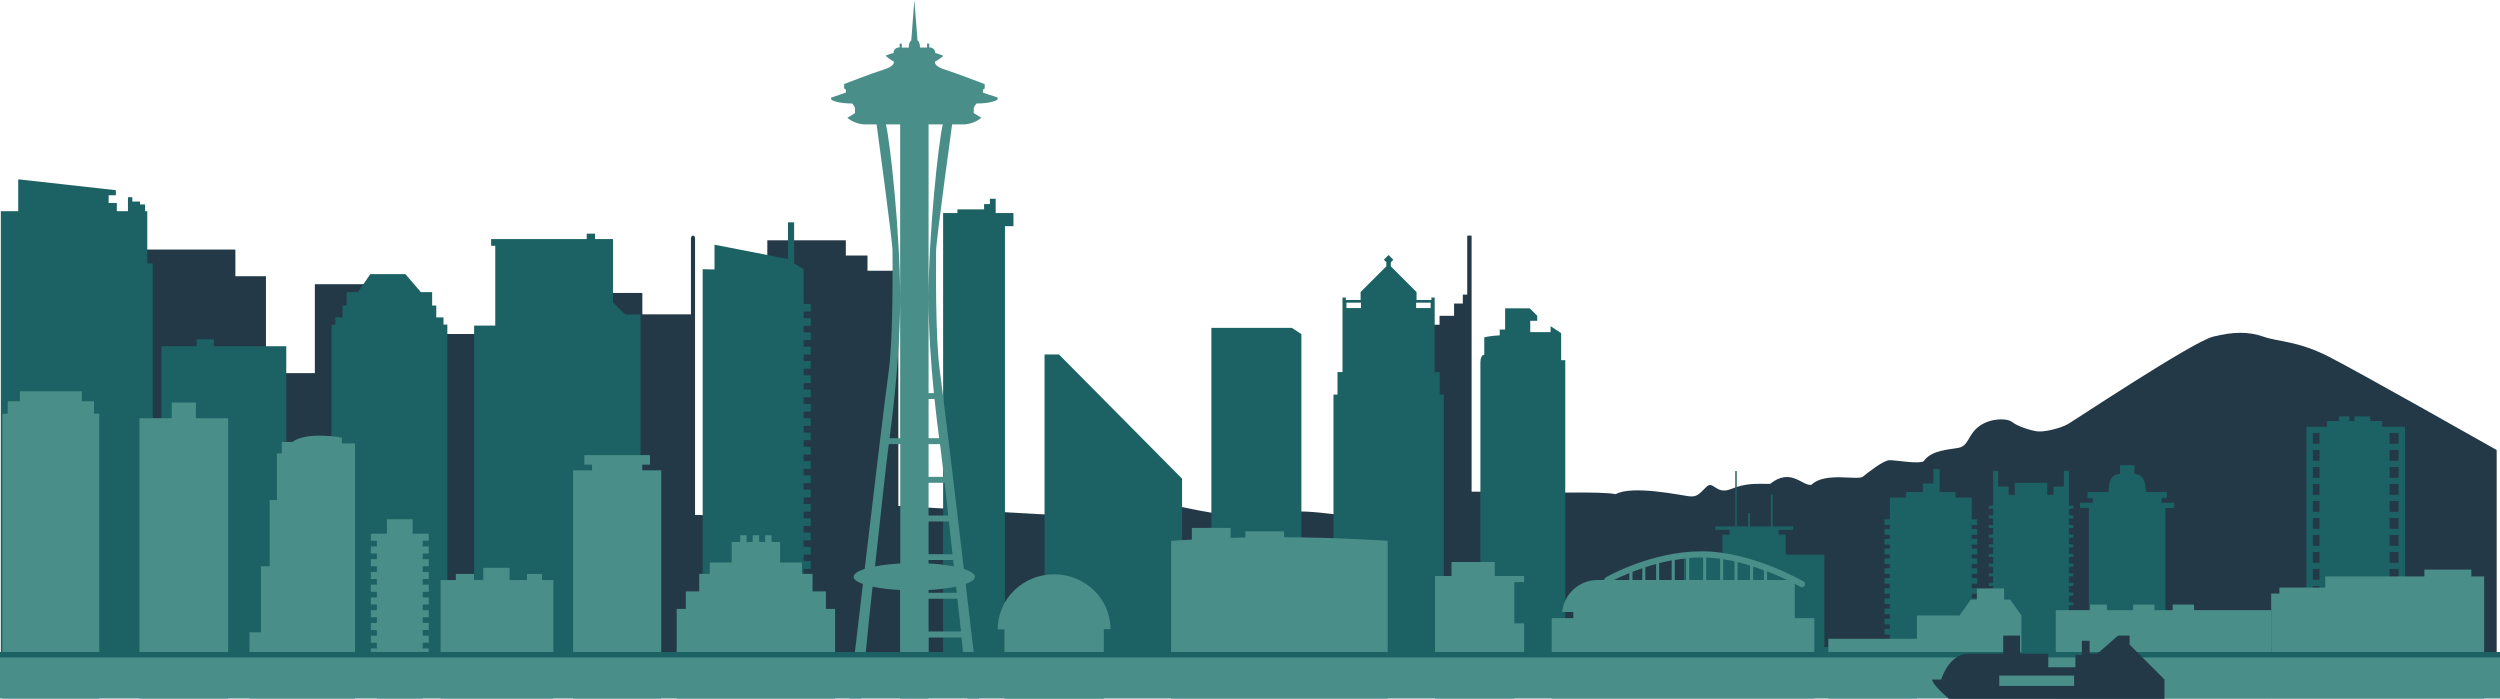
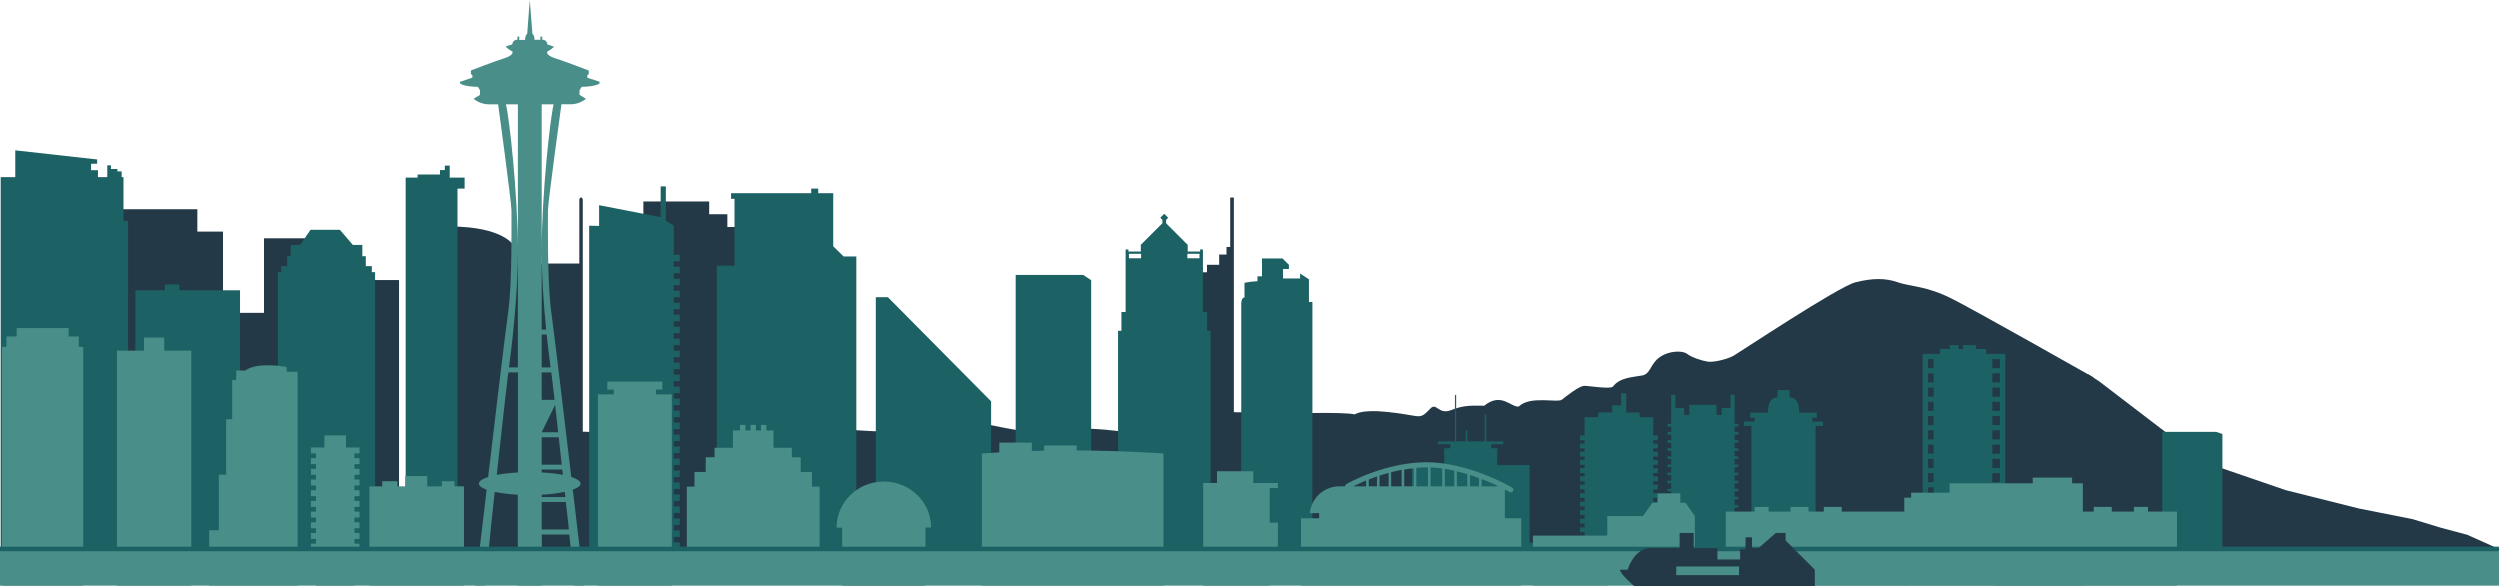
- <svg xmlns="http://www.w3.org/2000/svg" viewBox="0 0 1000 279.54">
+ <svg xmlns="http://www.w3.org/2000/svg" viewBox="0 0 1192.67 279.54">
  <defs>
    <style>.cls-1{fill:#243947;}.cls-2{fill:#1c6163;}.cls-3{fill:#4a8e89;}</style>
  </defs>
  <g id="Layer_2" data-name="Layer 2">
    <g id="Layer_1-2" data-name="Layer 1">
+       <polyline class="cls-1" points="995.94 178.41 1001.28 181.8 1052.13 220.68 1090.46 233.84 1125.42 242.6 1150.94 247.65 1164 251.63 1176.98 255.1 1192.67 262.14 997.5 261.94" />
      <path class="cls-1" d="M998.67,278.86V180s-54.92-31.11-67.28-37.4-20.19-5.87-26-7.93-12-2.06-20.19,0S830,168,827.13,169.65s-9.48,3.3-12.36,2.88-7.83-2.06-9.89-3.71-8.65-1.65-13.19,1.65-4.12,7.83-8.24,8.65-10.71.82-14,5.36c-1.65,1.24-11.13-.41-13.6-.41s-8.65,4.95-10.71,6.59-15.25-2.06-20.61,3.3c-3.71.41-8.24-7-16.48-.41-5.77,0-9.48-.41-15.66,2.06s-7-3.71-9.89-.82-3.71,4.12-7,3.71-22.67-4.53-29.26-.82c-4.95-1.24-31.73-.41-31.73-.41S563,194.79,558,199.73s-12.36,5-16.48,6.23-21.12-3.66-33.23,0-47-6.23-51-6.23-24.57,5-27,6.23-86.54-5.41-100.55-4.58-19,8.24-29.26,10.71-8.65-6.49-22.67-6.13-44.1,40.75-61.4,39.51-28.44-12.36-40.8-7.42-50.69,30.49-69.23,31.32a71.54,71.54,0,0,0-32.14,9.48Z" />
      <polygon class="cls-1" points="347 102.21 338.33 102.21 338.33 96.12 306.93 96.12 306.93 102.21 298.26 102.21 298.26 108.3 285.93 108.3 285.93 278.86 359.34 278.86 359.34 108.3 347 108.3 347 102.21" />
      <rect class="cls-1" x="164.18" y="133.6" width="26.19" height="145.26" />
      <polygon class="cls-1" points="125.94 149.25 112.84 149.25 112.84 278.86 125.94 278.86 139.03 278.86 152.12 278.86 152.12 113.68 125.94 113.68 125.94 149.25" />
      <path class="cls-1" d="M245.13,117.18h11.81v8.55h19.44V95.36c0-.62.37-1.13.82-1.13s.82.5.82,1.13v30.37h0V278.86H214.66V108.06C240.26,108.06,245.13,117.18,245.13,117.18Z" />
      <polygon class="cls-1" points="586.89 94.23 586.89 117.84 585.13 117.84 585.13 121.42 581.63 121.42 581.63 126.33 575.82 126.33 575.82 129.9 566.57 129.9 563 133.6 563 278.86 588.64 278.86 588.64 133.6 588.64 126.33 588.64 121.42 588.64 117.84 588.64 94.23 586.89 94.23" />
      <polygon class="cls-1" points="94.15 110.49 94.15 99.82 54.45 99.82 54.45 110.49 54.45 278.86 106.38 278.86 106.38 110.49 94.15 110.49" />
      <polygon class="cls-2" points="729.75 258.84 729.75 221.87 714.31 221.87 714.31 213.85 711.42 213.85 711.42 211.94 717.19 211.94 717.19 210.56 709.08 210.56 709.08 197.82 708.32 197.82 708.32 210.56 700.01 210.56 700.01 205.23 699.25 205.23 699.25 210.56 694.69 210.56 694.69 188.42 694.11 188.42 694.11 210.56 686.1 210.56 686.1 211.94 691.87 211.94 691.87 213.85 688.98 213.85 688.98 221.87 673.54 221.87 673.54 278.29 726.46 278.29 729.75 278.29 739.67 278.29 739.67 258.84 729.75 258.84" />
      <polygon class="cls-2" points="58.91 105.37 58.91 84.49 58.04 84.49 58.04 81.78 56.01 81.78 56.01 80.62 52.92 80.62 52.92 78.88 51.18 78.88 51.18 84.49 46.73 84.49 46.73 81.2 43.45 81.2 43.45 78.11 46.34 78.11 46.34 76.08 7.29 71.73 7.29 84.49 0.33 84.49 0.33 278.29 61.09 278.29 61.09 105.37 58.91 105.37" />
      <polygon class="cls-2" points="85.56 138.49 85.56 135.71 78.65 135.71 78.65 138.49 64.59 138.49 64.59 278.29 114.51 278.29 114.51 138.49 85.56 138.49" />
      <polygon class="cls-2" points="177.39 129.84 177.39 126.95 174.51 126.95 174.51 122.21 172.86 122.21 172.86 116.85 168.33 116.85 162.15 109.64 148.13 109.64 143.19 116.85 138.66 116.85 138.66 122.21 137.01 122.21 137.01 126.95 134.12 126.95 134.12 129.84 132.58 129.84 132.58 278.29 178.94 278.29 178.94 129.84 177.39 129.84" />
-       <polygon class="cls-2" points="250.13 125.82 245.19 120.97 245.19 95.63 238.03 95.63 238.03 93.47 234.68 93.47 234.68 95.63 196.45 95.63 196.45 98.31 198.1 98.31 198.1 130.25 189.65 130.25 189.65 278.29 256.21 278.29 256.21 125.82 250.13 125.82" />
+       <polygon class="cls-2" points="402.45 122.34 397.51 117.5 397.51 92.16 390.35 92.16 390.35 89.99 387 89.99 387 92.16 348.77 92.16 348.77 94.83 350.42 94.83 350.42 126.77 341.98 126.77 341.98 274.82 408.53 274.82 408.53 122.34 402.45 122.34" />
      <polygon class="cls-2" points="417.82 146.7 417.82 141.79 423.59 141.79 472.83 191.47 472.83 278.29 417.82 278.29 417.82 146.7" />
      <polygon class="cls-2" points="484.55 131.16 516.76 131.16 520.56 133.66 520.56 278.29 484.55 278.29 484.55 131.16" />
      <path class="cls-2" d="M575.88,157.85v-9h-2V119h-1.34V120h-5.92v-3.17l-10.3-10.3v-1.64l1-1L555.41,102l-1.87,1.87,1,1v1.64l-10.3,10.3V120h-5.92V119H537v29.83h-2v9h-1.61V278.29h44.14V157.85Zm-31.5-34.63h-5.8v-2.14h5.8Zm27.87,0h-5.8v-2.14h5.8Z" />
      <path class="cls-2" d="M592.16,149.31V145c0-1.55.46-3.09,1.55-3.09v-7a38.57,38.57,0,0,1,6.18-.77v-2.32h2.16v-8.5h9.84l3,3v2H612.1v4.53h8.14v-2.37l4.22,2.78v10.82h1.65V278.29H592.16Z" />
-       <path class="cls-2" d="M961.05,170.73h-8.19v-2.32h-4.79v-1.85h-6.26v1.85h-2.09v-1.85h-4.17v1.85h-4.79v2.32h-8.19V278.29h2.58V275.2h2.65v3.09h28V275.2h3.61v3.09H962V170.73Zm-5.23,88.4V254.8h3.61v4.33Zm3.61,2.47v4.33h-3.61V261.6Zm-3.61-9.27V248h3.61v4.33Zm0-6.8V241.2h3.61v4.33Zm0-6.8V234.4h3.61v4.33Zm0-6.8V227.6h3.61v4.33Zm0-6.8V220.8h3.61v4.33Zm0-6.8V214h3.61v4.33Zm0-6.8V207.2h3.61v4.33Zm0-6.8V200.4h3.61v4.33Zm0-6.8V193.6h3.61v4.33Zm0-6.8V186.8h3.61v4.33Zm0-6.8V180h3.61v4.33Zm0-6.8v-4.33h3.61v4.33Zm-30.68-4.33h2.65v4.33h-2.65Zm0,6.8h2.65v4.33h-2.65Zm0,6.8h2.65v4.33h-2.65Zm0,6.8h2.65v4.33h-2.65Zm0,6.8h2.65v4.33h-2.65Zm0,6.8h2.65v4.33h-2.65Zm0,6.8h2.65v4.33h-2.65Zm0,6.8h2.65v4.33h-2.65Zm0,6.8h2.65v4.33h-2.65Zm0,6.8h2.65v4.33h-2.65Zm0,6.8h2.65v4.33h-2.65Zm0,6.8h2.65v4.33h-2.65Zm0,6.8h2.65v4.33h-2.65Zm0,6.8h2.65v4.33h-2.65Zm0,11.13V268.4h2.65v4.33Zm30.68,0V268.4h3.61v4.33Z" />
+       <path class="cls-2" d="M955.72,168.83h-8.19v-2.32h-4.79v-1.85h-6.26v1.85h-2.09v-1.85h-4.17v1.85h-4.79v2.32h-8.19V276.39h2.58V273.3h2.65v3.09h28V273.3h3.61v3.09h2.58V168.83Zm-5.23,88.4V252.9h3.61v4.33Zm3.61,2.47V264h-3.61V259.7Zm-3.61-9.27V246.1h3.61v4.33Zm0-6.8V239.3h3.61v4.33Zm0-6.8V232.5h3.61v4.33Zm0-6.8V225.7h3.61V230Zm0-6.8V218.9h3.61v4.33Zm0-6.8V212.1h3.61v4.33Zm0-6.8V205.3h3.61v4.33Zm0-6.8V198.5h3.61v4.33Zm0-6.8V191.7h3.61V196Zm0-6.8V184.9h3.61v4.33Zm0-6.8V178.1h3.61v4.33Zm0-6.8V171.3h3.61v4.33Zm-30.68-4.33h2.65v4.33h-2.65Zm0,6.8h2.65v4.33h-2.65Zm0,6.8h2.65v4.33h-2.65Zm0,6.8h2.65V196h-2.65Zm0,6.8h2.65v4.33h-2.65Zm0,6.8h2.65v4.33h-2.65Zm0,6.8h2.65v4.33h-2.65Zm0,6.8h2.65v4.33h-2.65Zm0,6.8h2.65V230h-2.65Zm0,6.8h2.65v4.33h-2.65Zm0,6.8h2.65v4.33h-2.65Zm0,6.8h2.65v4.33h-2.65Zm0,6.8h2.65v4.33h-2.65Zm0,6.8h2.65V264h-2.65Zm0,11.13V266.5h2.65v4.33Zm30.68,0V266.5h3.61v4.33Z" />
      <path class="cls-2" d="M864.63,201.13v-1.85h2.11V196.8H858.3s.62-7.21-4.53-7.21v-3.5H848v3.5c-5.15,0-4.53,7.21-4.53,7.21H835v2.47h2.11v1.85H832v2.06h3.55v75.11h30.6V203.19h3.55v-2.06Z" />
      <polygon class="cls-2" points="829.33 203.5 829.33 202.26 827.55 202.26 827.55 197.93 827.55 188.35 825.55 188.35 825.55 194.63 821.37 194.63 821.37 197.93 818.9 197.93 818.9 193.14 805.92 193.14 805.92 197.93 803.45 197.93 803.45 194.63 799.27 194.63 799.27 188.35 797.26 188.35 797.26 197.93 797.26 202.26 795.49 202.26 795.49 203.5 797.26 203.5 797.26 206.12 795.49 206.12 795.49 207.36 797.26 207.36 797.26 209.99 795.49 209.99 795.49 211.22 797.26 211.22 797.26 213.85 795.49 213.85 795.49 215.09 797.26 215.09 797.26 217.71 795.49 217.71 795.49 218.95 797.26 218.95 797.26 221.58 795.49 221.58 795.49 222.81 797.26 222.81 797.26 225.44 795.49 225.44 795.49 226.68 797.26 226.68 797.26 229.3 795.49 229.3 795.49 230.54 797.26 230.54 797.26 233.17 795.49 233.17 795.49 234.4 797.26 234.4 797.26 237.03 795.49 237.03 795.49 238.27 797.26 238.27 797.26 240.89 795.49 240.89 795.49 242.13 797.26 242.13 797.26 244.76 795.49 244.76 795.49 245.99 797.26 245.99 797.26 248.62 795.49 248.62 795.49 249.86 797.26 249.86 797.26 252.48 795.49 252.48 795.49 253.72 797.26 253.72 797.26 256.35 795.49 256.35 795.49 257.58 797.26 257.58 797.26 260.21 795.49 260.21 795.49 261.45 797.26 261.45 797.26 264.07 795.49 264.07 795.49 265.31 797.26 265.31 797.26 267.94 795.49 267.94 795.49 269.18 797.26 269.18 797.26 271.8 795.49 271.8 795.49 273.04 797.26 273.04 797.26 275.67 795.49 275.67 795.49 276.9 797.26 276.9 797.26 278.29 827.55 278.29 827.55 276.9 829.33 276.9 829.33 275.67 827.55 275.67 827.55 273.04 829.33 273.04 829.33 271.8 827.55 271.8 827.55 269.18 829.33 269.18 829.33 267.94 827.55 267.94 827.55 265.31 829.33 265.31 829.33 264.07 827.55 264.07 827.55 261.45 829.33 261.45 829.33 260.21 827.55 260.21 827.55 257.58 829.33 257.58 829.33 256.35 827.55 256.35 827.55 253.72 829.33 253.72 829.33 252.48 827.55 252.48 827.55 249.86 829.33 249.86 829.33 248.62 827.55 248.62 827.55 245.99 829.33 245.99 829.33 244.76 827.55 244.76 827.55 242.13 829.33 242.13 829.33 240.89 827.55 240.89 827.55 238.27 829.33 238.27 829.33 237.03 827.55 237.03 827.55 234.4 829.33 234.4 829.33 233.17 827.55 233.17 827.55 230.54 829.33 230.54 829.33 229.3 827.55 229.3 827.55 226.68 829.33 226.68 829.33 225.44 827.55 225.44 827.55 222.81 829.33 222.81 829.33 221.58 827.55 221.58 827.55 218.95 829.33 218.95 829.33 217.71 827.55 217.71 827.55 215.09 829.33 215.09 829.33 213.85 827.55 213.85 827.55 211.22 829.33 211.22 829.33 209.99 827.55 209.99 827.55 207.36 829.33 207.36 829.33 206.12 827.55 206.12 827.55 203.5 829.33 203.5" />
      <polygon class="cls-2" points="790.88 209.99 790.88 207.72 788.71 207.72 788.71 199.06 782.22 199.06 782.22 196.8 775.84 196.8 775.84 193.4 775.84 187.63 773.36 187.63 773.36 193.4 769.14 193.4 769.14 196.8 762.44 196.8 762.44 199.06 755.95 199.06 755.95 207.72 753.79 207.72 753.79 209.99 755.95 209.99 755.95 211.63 753.79 211.63 753.79 213.9 755.95 213.9 755.95 215.55 753.79 215.55 753.79 217.82 755.95 217.82 755.95 219.46 753.79 219.46 753.79 221.73 755.95 221.73 755.95 223.38 753.79 223.38 753.79 225.65 755.95 225.65 755.95 227.29 753.79 227.29 753.79 229.56 755.95 229.56 755.95 231.21 753.79 231.21 753.79 233.48 755.95 233.48 755.95 235.28 753.79 235.28 753.79 237.54 755.95 237.54 755.95 239.35 753.79 239.35 753.79 241.62 755.95 241.62 755.95 243.42 753.79 243.42 753.79 245.68 755.95 245.68 755.95 247.49 753.79 247.49 753.79 249.75 755.95 249.75 755.95 251.56 753.79 251.56 753.79 253.82 755.95 253.82 755.95 255.63 753.79 255.63 753.79 257.89 755.95 257.89 755.95 259.7 753.79 259.7 753.79 261.96 755.95 261.96 755.95 263.76 753.79 263.76 753.79 266.03 755.95 266.03 755.95 267.83 753.79 267.83 753.79 270.1 755.95 270.1 755.95 271.9 753.79 271.9 753.79 274.17 755.95 274.17 755.95 276.03 753.79 276.03 753.79 278.29 755.95 278.29 788.71 278.29 790.88 278.29 790.88 276.03 788.71 276.03 788.71 274.17 790.88 274.17 790.88 271.9 788.71 271.9 788.71 270.1 790.88 270.1 790.88 267.83 788.71 267.83 788.71 266.03 790.88 266.03 790.88 263.76 788.71 263.76 788.71 261.96 790.88 261.96 790.88 259.7 788.71 259.7 788.71 257.89 790.88 257.89 790.88 255.63 788.71 255.63 788.71 253.82 790.88 253.82 790.88 251.56 788.71 251.56 788.71 249.75 790.88 249.75 790.88 247.49 788.71 247.49 788.71 245.68 790.88 245.68 790.88 243.42 788.71 243.42 788.71 241.62 790.88 241.62 790.88 239.35 788.71 239.35 788.71 237.54 790.88 237.54 790.88 235.28 788.71 235.28 788.71 233.48 790.88 233.48 790.88 231.21 788.71 231.21 788.71 229.56 790.88 229.56 790.88 227.29 788.71 227.29 788.71 225.65 790.88 225.65 790.88 223.38 788.71 223.38 788.71 221.73 790.88 221.73 790.88 219.46 788.71 219.46 788.71 217.82 790.88 217.82 790.88 215.55 788.71 215.55 788.71 213.9 790.88 213.9 790.88 211.63 788.71 211.63 788.71 209.99 790.88 209.99" />
-       <polygon class="cls-2" points="324.3 124.63 324.3 121.54 321.46 121.54 321.46 107.68 317.65 105.31 317.65 88.93 315.18 88.93 315.18 103.61 285.81 97.89 285.81 107.78 281.07 107.68 281.07 278.29 321.46 278.29 321.46 273.3 324.3 273.3 324.3 270.2 321.46 270.2 321.46 267.58 324.3 267.58 324.3 264.49 321.46 264.49 321.46 261.86 324.3 261.86 324.3 258.77 321.46 258.77 321.46 256.14 324.3 256.14 324.3 253.05 321.46 253.05 321.46 250.42 324.3 250.42 324.3 247.33 321.46 247.33 321.46 244.71 324.3 244.71 324.3 241.62 321.46 241.62 321.46 238.99 324.3 238.99 324.3 235.9 321.46 235.9 321.46 233.27 324.3 233.27 324.3 230.18 321.46 230.18 321.46 227.55 324.3 227.55 324.3 224.46 321.46 224.46 321.46 221.83 324.3 221.83 324.3 218.74 321.46 218.74 321.46 216.12 324.3 216.12 324.3 213.03 321.46 213.03 321.46 210.4 324.3 210.4 324.3 207.31 321.46 207.31 321.46 204.68 324.3 204.68 324.3 201.59 321.46 201.59 321.46 198.96 324.3 198.96 324.3 195.87 321.46 195.87 321.46 193.24 324.3 193.24 324.3 190.15 321.46 190.15 321.46 187.53 324.3 187.53 324.3 184.44 321.46 184.44 321.46 181.81 324.3 181.81 324.3 178.72 321.46 178.72 321.46 176.09 324.3 176.09 324.3 173 321.46 173 321.46 170.37 324.3 170.37 324.3 167.28 321.46 167.28 321.46 164.65 324.3 164.65 324.3 161.56 321.46 161.56 321.46 158.94 324.3 158.94 324.3 155.84 321.46 155.84 321.46 153.22 324.3 153.22 324.3 150.13 321.46 150.13 321.46 147.5 324.3 147.5 324.3 144.41 321.46 144.41 321.46 141.78 324.3 141.78 324.3 138.69 321.46 138.69 321.46 136.06 324.3 136.06 324.3 132.97 321.46 132.97 321.46 130.35 324.3 130.35 324.3 127.25 321.46 127.25 321.46 124.63 324.3 124.63" />
-       <polygon class="cls-2" points="405.38 85.22 401.98 85.22 398.27 85.22 398.27 83.75 398.27 79.5 395.95 79.5 395.95 81.63 393.64 81.63 393.64 83.75 382.97 83.75 382.97 85.22 377.25 85.22 377.25 278.29 401.98 278.29 401.98 90.47 405.38 90.47 405.38 85.22" />
+       <polygon class="cls-2" points="324.29 124.63 324.29 121.54 321.46 121.54 321.46 107.68 317.65 105.31 317.65 88.93 315.18 88.93 315.18 103.61 285.81 97.89 285.81 107.78 281.07 107.68 281.07 278.29 321.46 278.29 321.46 273.3 324.29 273.3 324.29 270.2 321.46 270.2 321.46 267.58 324.29 267.58 324.29 264.49 321.46 264.49 321.46 261.86 324.29 261.86 324.29 258.77 321.46 258.77 321.46 256.14 324.29 256.14 324.29 253.05 321.46 253.05 321.46 250.42 324.29 250.42 324.29 247.33 321.46 247.33 321.46 244.71 324.29 244.71 324.29 241.62 321.46 241.62 321.46 238.99 324.29 238.99 324.29 235.9 321.46 235.9 321.46 233.27 324.29 233.27 324.29 230.18 321.46 230.18 321.46 227.55 324.29 227.55 324.29 224.46 321.46 224.46 321.46 221.83 324.29 221.83 324.29 218.74 321.46 218.74 321.46 216.12 324.29 216.12 324.29 213.03 321.46 213.03 321.46 210.4 324.29 210.4 324.29 207.31 321.46 207.31 321.46 204.68 324.29 204.68 324.29 201.59 321.46 201.59 321.46 198.96 324.29 198.96 324.29 195.87 321.46 195.87 321.46 193.24 324.29 193.24 324.29 190.15 321.46 190.15 321.46 187.53 324.29 187.53 324.29 184.44 321.46 184.44 321.46 181.81 324.29 181.81 324.29 178.72 321.46 178.72 321.46 176.09 324.29 176.09 324.29 173 321.46 173 321.46 170.37 324.29 170.37 324.29 167.28 321.46 167.28 321.46 164.65 324.29 164.65 324.29 161.56 321.46 161.56 321.46 158.94 324.29 158.94 324.29 155.84 321.46 155.84 321.46 153.22 324.29 153.22 324.29 150.13 321.46 150.13 321.46 147.5 324.29 147.5 324.29 144.41 321.46 144.41 321.46 141.78 324.29 141.78 324.29 138.69 321.46 138.69 321.46 136.06 324.29 136.06 324.29 132.97 321.46 132.97 321.46 130.35 324.29 130.35 324.29 127.25 321.46 127.25 321.46 124.63 324.29 124.63" />
+       <polygon class="cls-2" points="221.65 84.73 218.25 84.73 214.54 84.73 214.54 83.26 214.54 79.01 212.22 79.01 212.22 81.14 209.91 81.14 209.91 83.26 199.24 83.26 199.24 84.73 193.53 84.73 193.53 277.8 218.25 277.8 218.25 89.98 221.65 89.98 221.65 84.73" />
      <path class="cls-3" d="M717.92,247.26V233.51c1.41.73,2.22,1.2,2.26,1.22a1.24,1.24,0,0,0,1.25-2.14c-.85-.49-20.92-12.07-40.8-12.07s-37.58,10-38.32,10.42a1.22,1.22,0,0,0-.6,1.07H639a14.22,14.22,0,0,0-14.14,12.78h4.46v2.47h-8.65v32.14H725.75V247.26ZM651.72,232h-6.14c1.42-.71,3.52-1.7,6.14-2.77Zm5.18,0H653v-3.26c1.22-.48,2.54-1,3.94-1.44Zm5.56,0h-4.33V226.9c1.38-.45,2.82-.89,4.33-1.29Zm6.21,0h-5v-6.74c1.6-.41,3.26-.78,5-1.1Zm5.77,0h-4.53V224c1.48-.25,3-.46,4.53-.62Zm6.8,0h-5.56v-8.8c1.63-.14,3.28-.22,4.95-.22h.62Zm6.8,0h-5.56v-9c1.86.07,3.72.24,5.56.49Zm5.77,0h-4.53v-8.31c1.53.24,3,.53,4.53.86Zm6.21,0h-5v-7.16c1.7.41,3.36.86,5,1.35Zm5.56,0h-4.33V226.6c1.5.48,2.95,1,4.33,1.49Zm1.24,0h0v-3.47c3.15,1.21,5.91,2.43,8.09,3.47Z" />
      <polygon class="cls-3" points="171.51 216.31 171.51 213.47 169.09 213.47 165.07 213.47 165.07 207.7 154.76 207.7 154.76 213.47 150.75 213.47 148.33 213.47 148.33 216.31 150.75 216.31 150.75 218.57 148.33 218.57 148.33 221.41 150.75 221.41 150.75 223.67 148.33 223.67 148.33 226.5 150.75 226.5 150.75 228.77 148.33 228.77 148.33 231.6 150.75 231.6 150.75 233.87 148.33 233.87 148.33 236.71 150.75 236.71 150.75 238.97 148.33 238.97 148.33 241.81 150.75 241.81 150.75 244.07 148.33 244.07 148.33 246.9 150.75 246.9 150.75 249.17 148.33 249.17 148.33 252 150.75 252 150.75 254.27 148.33 254.27 148.33 257.1 150.75 257.1 150.75 259.37 148.33 259.37 148.33 262.2 150.75 262.2 150.75 264.47 148.33 264.47 148.33 267.3 150.75 267.3 150.75 269.57 148.33 269.57 148.33 272.4 150.75 272.4 150.75 274.67 148.33 274.67 148.33 277.5 150.75 277.5 150.75 279.41 169.09 279.41 169.09 277.5 171.51 277.5 171.51 274.67 169.09 274.67 169.09 272.4 171.51 272.4 171.51 269.57 169.09 269.57 169.09 267.3 171.51 267.3 171.51 264.47 169.09 264.47 169.09 262.2 171.51 262.2 171.51 259.37 169.09 259.37 169.09 257.1 171.51 257.1 171.51 254.27 169.09 254.27 169.09 252 171.51 252 171.51 249.17 169.09 249.17 169.09 246.9 171.51 246.9 171.51 244.07 169.09 244.07 169.09 241.81 171.51 241.81 171.51 238.97 169.09 238.97 169.09 236.71 171.51 236.71 171.51 233.87 169.09 233.87 169.09 231.6 171.51 231.6 171.51 228.77 169.09 228.77 169.09 226.5 171.51 226.5 171.51 223.67 169.09 223.67 169.09 221.41 171.51 221.41 171.51 218.57 169.09 218.57 169.09 216.31 171.51 216.31" />
      <polygon class="cls-3" points="216.81 232.02 216.81 229.57 210.78 229.57 210.78 232.02 203.83 232.02 203.83 227.12 193.32 227.12 193.32 232.02 189.61 232.02 189.61 229.57 182.34 229.57 182.34 232.02 176.22 232.02 176.22 279.41 221.34 279.41 221.34 232.02 216.81 232.02" />
-       <polygon class="cls-3" points="256.91 188.13 256.91 185.86 260 185.86 260 182.05 233.73 182.05 233.73 185.86 236.82 185.86 236.82 188.13 229.25 188.13 229.25 279.41 264.49 279.41 264.49 188.13 256.91 188.13" />
-       <polygon class="cls-3" points="330.37 243.56 330.37 236.55 325.02 236.55 325.02 229.54 320.79 229.54 320.79 225.01 312.04 225.01 312.04 216.77 308.63 216.77 308.63 214.09 306.06 214.09 306.06 216.77 303.64 216.77 303.64 214.09 301.06 214.09 301.06 216.77 298.64 216.77 298.64 214.09 296.07 214.09 296.07 216.77 292.67 216.77 292.67 225.01 283.91 225.01 283.91 229.54 279.69 229.54 279.69 236.55 274.33 236.55 274.33 243.56 270.67 243.56 270.67 279.41 334.03 279.41 334.03 243.56 330.37 243.56" />
+       <polygon class="cls-3" points="312.91 188.13 312.91 185.86 316 185.86 316 182.05 289.73 182.05 289.73 185.86 292.82 185.86 292.82 188.13 285.25 188.13 285.25 279.41 320.49 279.41 320.49 188.13 312.91 188.13" />
+       <polygon class="cls-3" points="387.36 232.16 387.36 225.15 382 225.15 382 218.15 377.78 218.15 377.78 213.61 369.02 213.61 369.02 205.37 365.62 205.37 365.62 202.69 363.05 202.69 363.05 205.37 360.63 205.37 360.63 202.69 358.05 202.69 358.05 205.37 355.63 205.37 355.63 202.69 353.05 202.69 353.05 205.37 349.65 205.37 349.65 213.61 340.89 213.61 340.89 218.15 336.67 218.15 336.67 225.15 331.31 225.15 331.31 232.16 327.66 232.16 327.66 268.01 391.02 268.01 391.02 232.16 387.36 232.16" />
      <path class="cls-3" d="M421.64,229.72c-12.46,0-22.56,9.83-22.56,22h2.68v27.74h39.77V251.67h2.68C444.21,239.55,434.1,229.72,421.64,229.72Z" />
      <polygon class="cls-3" points="609.65 232.84 609.65 230.41 605.74 230.41 597.91 230.41 597.91 224.81 580.6 224.81 580.6 230.41 574.01 230.41 574.01 232.84 574.01 249.33 574.01 264.4 574.01 279.41 605.74 279.41 605.74 264.4 609.65 264.4 609.65 249.33 605.74 249.33 605.74 232.84 609.65 232.84" />
      <polygon class="cls-3" points="37.6 165.47 37.6 160.5 32.72 160.5 32.72 156.51 7.96 156.51 7.96 160.5 3.08 160.5 3.08 165.47 0.96 165.47 0.96 279.41 39.72 279.41 39.72 165.47 37.6 165.47" />
      <path class="cls-3" d="M136.78,177.35v-2.28s-13.88-2.7-19.85,1.71h-4.24v4.55h-1.93V200h-2.89v26.47h-3.47v26.47H99.78v26.47H142V177.35Z" />
      <polygon class="cls-3" points="78.36 167.28 78.36 161.02 68.69 161.02 68.69 167.28 55.78 167.28 55.78 279.41 91.26 279.41 91.26 167.28 78.36 167.28" />
-       <path class="cls-3" d="M393.18,37.08V35.9l.7-.52V33.65s-11.67-4.49-15.75-5.75-4.21-2.63-4.15-3.19a18.5,18.5,0,0,0,3.37-2.38,21.34,21.34,0,0,0-3.25-1.13A2.15,2.15,0,0,0,371.69,19V17.45h-.88V19H368c0-1.71-.51-2.5-1-2.87L365.74,0l-1.23,16.17c-.54.37-1,1.16-1,2.87h-2.79V17.45h-.88V19a2.15,2.15,0,0,0-2.41,2.16,21.36,21.36,0,0,0-3.25,1.13,18.49,18.49,0,0,0,3.37,2.38c.06.56-.06,1.94-4.15,3.19s-15.75,5.75-15.75,5.75v1.74l.7.52v1.17l-5.9,2v.66c0,.38,2.79,1.71,8.45,1.71A5.22,5.22,0,0,1,342,43.18v2.07l-3.06,1.88a11.77,11.77,0,0,0,6.78,2.63h4.92S357,96.38,357,100.36s.38,34.68-1.52,48.14c-1.49,10.54-7.2,58.7-9.6,79.06-2.78.89-4.42,2-4.42,3.14s1.36,2.06,3.71,2.9l-.36,3.1-5.05,42.71h4.74l3-30.64s.63-5.83,1.53-14.11a73.17,73.17,0,0,0,11,1.34v43.41h11.37v-9h14.65l.89,9h4.74l-5.05-42.71-.36-3.1c2.35-.84,3.71-1.83,3.71-2.9s-1.64-2.25-4.43-3.14c-2.4-20.36-8.12-68.52-9.6-79.06-1.9-13.46-1.52-44.16-1.52-48.14s6.42-50.61,6.42-50.61h4.92a11.77,11.77,0,0,0,6.78-2.63l-3.06-1.88V43.18a5.21,5.21,0,0,1,1.11-1.77c5.66,0,8.45-1.33,8.45-1.71V39Zm-17.52,138.2h-4.23V159.61h2.37C374.48,166.08,375.16,171.53,375.66,175.27Zm.63,4.57c.17,1.18.64,5.27,1.28,10.9h-6.14V177.65H376C376.12,178.58,376.22,179.33,376.29,179.84Zm-4.86,28.74h8.12c.48,4.34,1,8.79,1.44,13.09h-9.56Zm0-2.38V193.11h6.41c.44,3.91.94,8.4,1.45,13.09ZM354.37,49.76h5.69V175.27h-4.23c1.39-10.42,4.23-34.15,4.23-55.94C360.06,93.16,356.08,56.77,354.37,49.76ZM350,226.56c2.06-18.91,4.77-43.51,5.23-46.72.07-.51.18-1.26.31-2.19h4.56V225.4A76.12,76.12,0,0,0,350,226.56Zm34,22.2.38,3.82H371.43V239.5h11.5Zm-12.51,19.29V255h13.12l1.3,13.09Zm11.25-30.93H371.43V236a73.2,73.2,0,0,0,11-1.34ZM371.43,225.4V224h9.82l.28,2.52A76.11,76.11,0,0,0,371.43,225.4Zm0-106.06c0,13,1,26.74,2.13,37.9h-2.13V49.76h5.69C375.41,56.77,371.43,93.16,371.43,119.34Z" />
+       <path class="cls-3" d="M280.18,37.08V35.9l.7-.52V33.65s-11.67-4.49-15.75-5.75-4.21-2.63-4.15-3.19a18.5,18.5,0,0,0,3.37-2.38,21.34,21.34,0,0,0-3.25-1.13A2.15,2.15,0,0,0,258.69,19V17.45h-.88V19H255c0-1.71-.51-2.5-1-2.87L252.74,0l-1.23,16.17c-.54.37-1,1.16-1,2.87h-2.79V17.45h-.88V19a2.15,2.15,0,0,0-2.41,2.16,21.36,21.36,0,0,0-3.25,1.13,18.49,18.49,0,0,0,3.37,2.38c.06.56-.06,1.94-4.15,3.19s-15.75,5.75-15.75,5.75v1.74l.7.52v1.17l-5.9,2v.66c0,.38,2.79,1.71,8.45,1.71A5.22,5.22,0,0,1,229,43.18v2.07l-3.06,1.88a11.77,11.77,0,0,0,6.78,2.63h4.92S244,96.38,244,100.36s.38,34.68-1.52,48.14c-1.48,10.54-7.2,58.7-9.6,79.06-2.78.89-4.42,2-4.42,3.14s1.36,2.06,3.71,2.9l-.37,3.1-5.05,42.71h4.74l3-30.64s.63-5.83,1.53-14.11a73.17,73.17,0,0,0,11,1.34v43.41h11.37v-9h14.65l.89,9h4.74l-5.05-42.71-.36-3.1c2.35-.84,3.71-1.83,3.71-2.9s-1.64-2.25-4.43-3.14c-2.4-20.36-8.12-68.52-9.6-79.06-1.9-13.46-1.52-44.16-1.52-48.14s6.42-50.61,6.42-50.61h4.92a11.77,11.77,0,0,0,6.78-2.63l-3.06-1.88V43.18a5.21,5.21,0,0,1,1.11-1.77c5.66,0,8.45-1.33,8.45-1.71V39Zm-17.52,138.2h-4.23V159.61h2.37C261.48,166.08,262.16,171.53,262.66,175.27Zm.63,4.57c.17,1.18.64,5.27,1.28,10.9h-6.14V177.65H263C263.12,178.58,263.22,179.33,263.29,179.84Zm-4.86,28.74h8.12c.48,4.34,1,8.79,1.44,13.09h-9.56Zm6.41-15.46c.44,3.91.94,8.4,1.45,13.09h-7.86M241.37,49.76h5.69V175.27h-4.23c1.39-10.42,4.23-34.15,4.23-55.94C247.06,93.16,243.08,56.77,241.37,49.76ZM237,226.56c2.06-18.91,4.77-43.51,5.23-46.72.07-.51.18-1.26.31-2.19h4.56V225.4A76.12,76.12,0,0,0,237,226.56Zm34,22.2.38,3.82H258.43V239.5h11.5Zm-12.51,19.29V255h13.12l1.3,13.09Zm11.25-30.93H258.43V236a73.2,73.2,0,0,0,11-1.34ZM258.43,225.4V224h9.82l.28,2.52A76.11,76.11,0,0,0,258.43,225.4Zm0-106.06c0,13,1,26.74,2.13,37.9h-2.13V49.76h5.69C262.41,56.77,258.43,93.16,258.43,119.34Z" />
      <path class="cls-3" d="M513.65,214.89v-2.36H498.14V215l-5.89.15v-4H476.74v4.68c-5.19.27-8.31.49-8.31.49v63.09h86.65V216.32S536.07,215,513.65,214.89Z" />
      <polygon class="cls-3" points="911.75 237.41 911.75 235.04 930.1 235.04 930.1 230.57 969.75 230.57 969.75 227.84 988.53 227.84 988.53 230.57 993.66 230.57 993.66 235.04 993.66 236.04 993.66 237.41 993.66 239.77 993.66 279.41 908.47 279.41 908.47 237.41 911.75 237.41" />
-       <polygon class="cls-3" points="877.62 244.06 877.62 241.83 870.61 241.83 869.08 241.83 869.08 244.06 861.78 244.06 861.78 241.83 854.77 241.83 853.25 241.83 853.25 244.06 842.76 244.06 842.76 241.83 837.26 241.83 836.07 241.83 836.07 244.06 822.29 244.06 822.29 279.41 908.47 279.41 908.47 244.06 877.62 244.06" />
+       <polygon class="cls-3" points="878.62 244.06 878.62 241.83 871.61 241.83 870.08 241.83 870.08 244.06 862.78 244.06 862.78 241.83 855.77 241.83 854.25 241.83 854.25 244.06 843.76 244.06 843.76 241.83 838.26 241.83 837.07 241.83 837.07 244.06 823.29 244.06 823.29 279.41 909.47 279.41 909.47 244.06 878.62 244.06" />
      <polygon class="cls-3" points="801.64 239.83 801.64 235.35 790.75 235.35 790.75 239.83 788.32 239.83 783.81 246.19 766.78 246.19 766.78 255.53 731.32 255.53 731.32 279.41 766.78 279.41 766.78 279.22 808.58 279.22 808.58 246.19 804.08 239.83 801.64 239.83" />
-       <rect class="cls-2" y="260.81" width="1000" height="16.43" />
-       <rect class="cls-3" y="262.97" width="1000" height="16.43" />
+       <polygon class="cls-2" points="1031.55 206.03 1057.22 206.03 1060.24 207.03 1060.24 264.67 1031.55 264.67 1031.55 206.03" />
+       <polygon class="cls-3" points="982.93 244.06 982.93 241.83 989.99 241.83 991.52 241.83 991.52 244.06 998.86 244.06 998.86 241.83 1005.92 241.83 1007.45 241.83 1007.45 244.06 1018 244.06 1018 241.83 1023.52 241.83 1024.72 241.83 1024.72 244.06 1038.58 244.06 1038.58 279.41 951.91 279.41 951.91 244.06 982.93 244.06" />
+       <rect class="cls-2" y="260.81" width="1192.17" height="16.43" />
+       <rect class="cls-3" y="262.97" width="1192.17" height="16.43" />
      <path class="cls-1" d="M851.85,257.86v-3.61H847.2l-8.26,7.23h-3.1v-5.16h-3.1V262h-2.58v4.9H819.32v-5.42H808v-7.23h-6.71v7.23H787.31c-7.74,0-10.84,10.33-10.84,10.33h-3.61c0,2.06,6.71,7.74,6.71,7.74h86.22V271.8Zm-22.2,16.52H799.7v-4.13h29.94Z" />
    </g>
  </g>
</svg>
